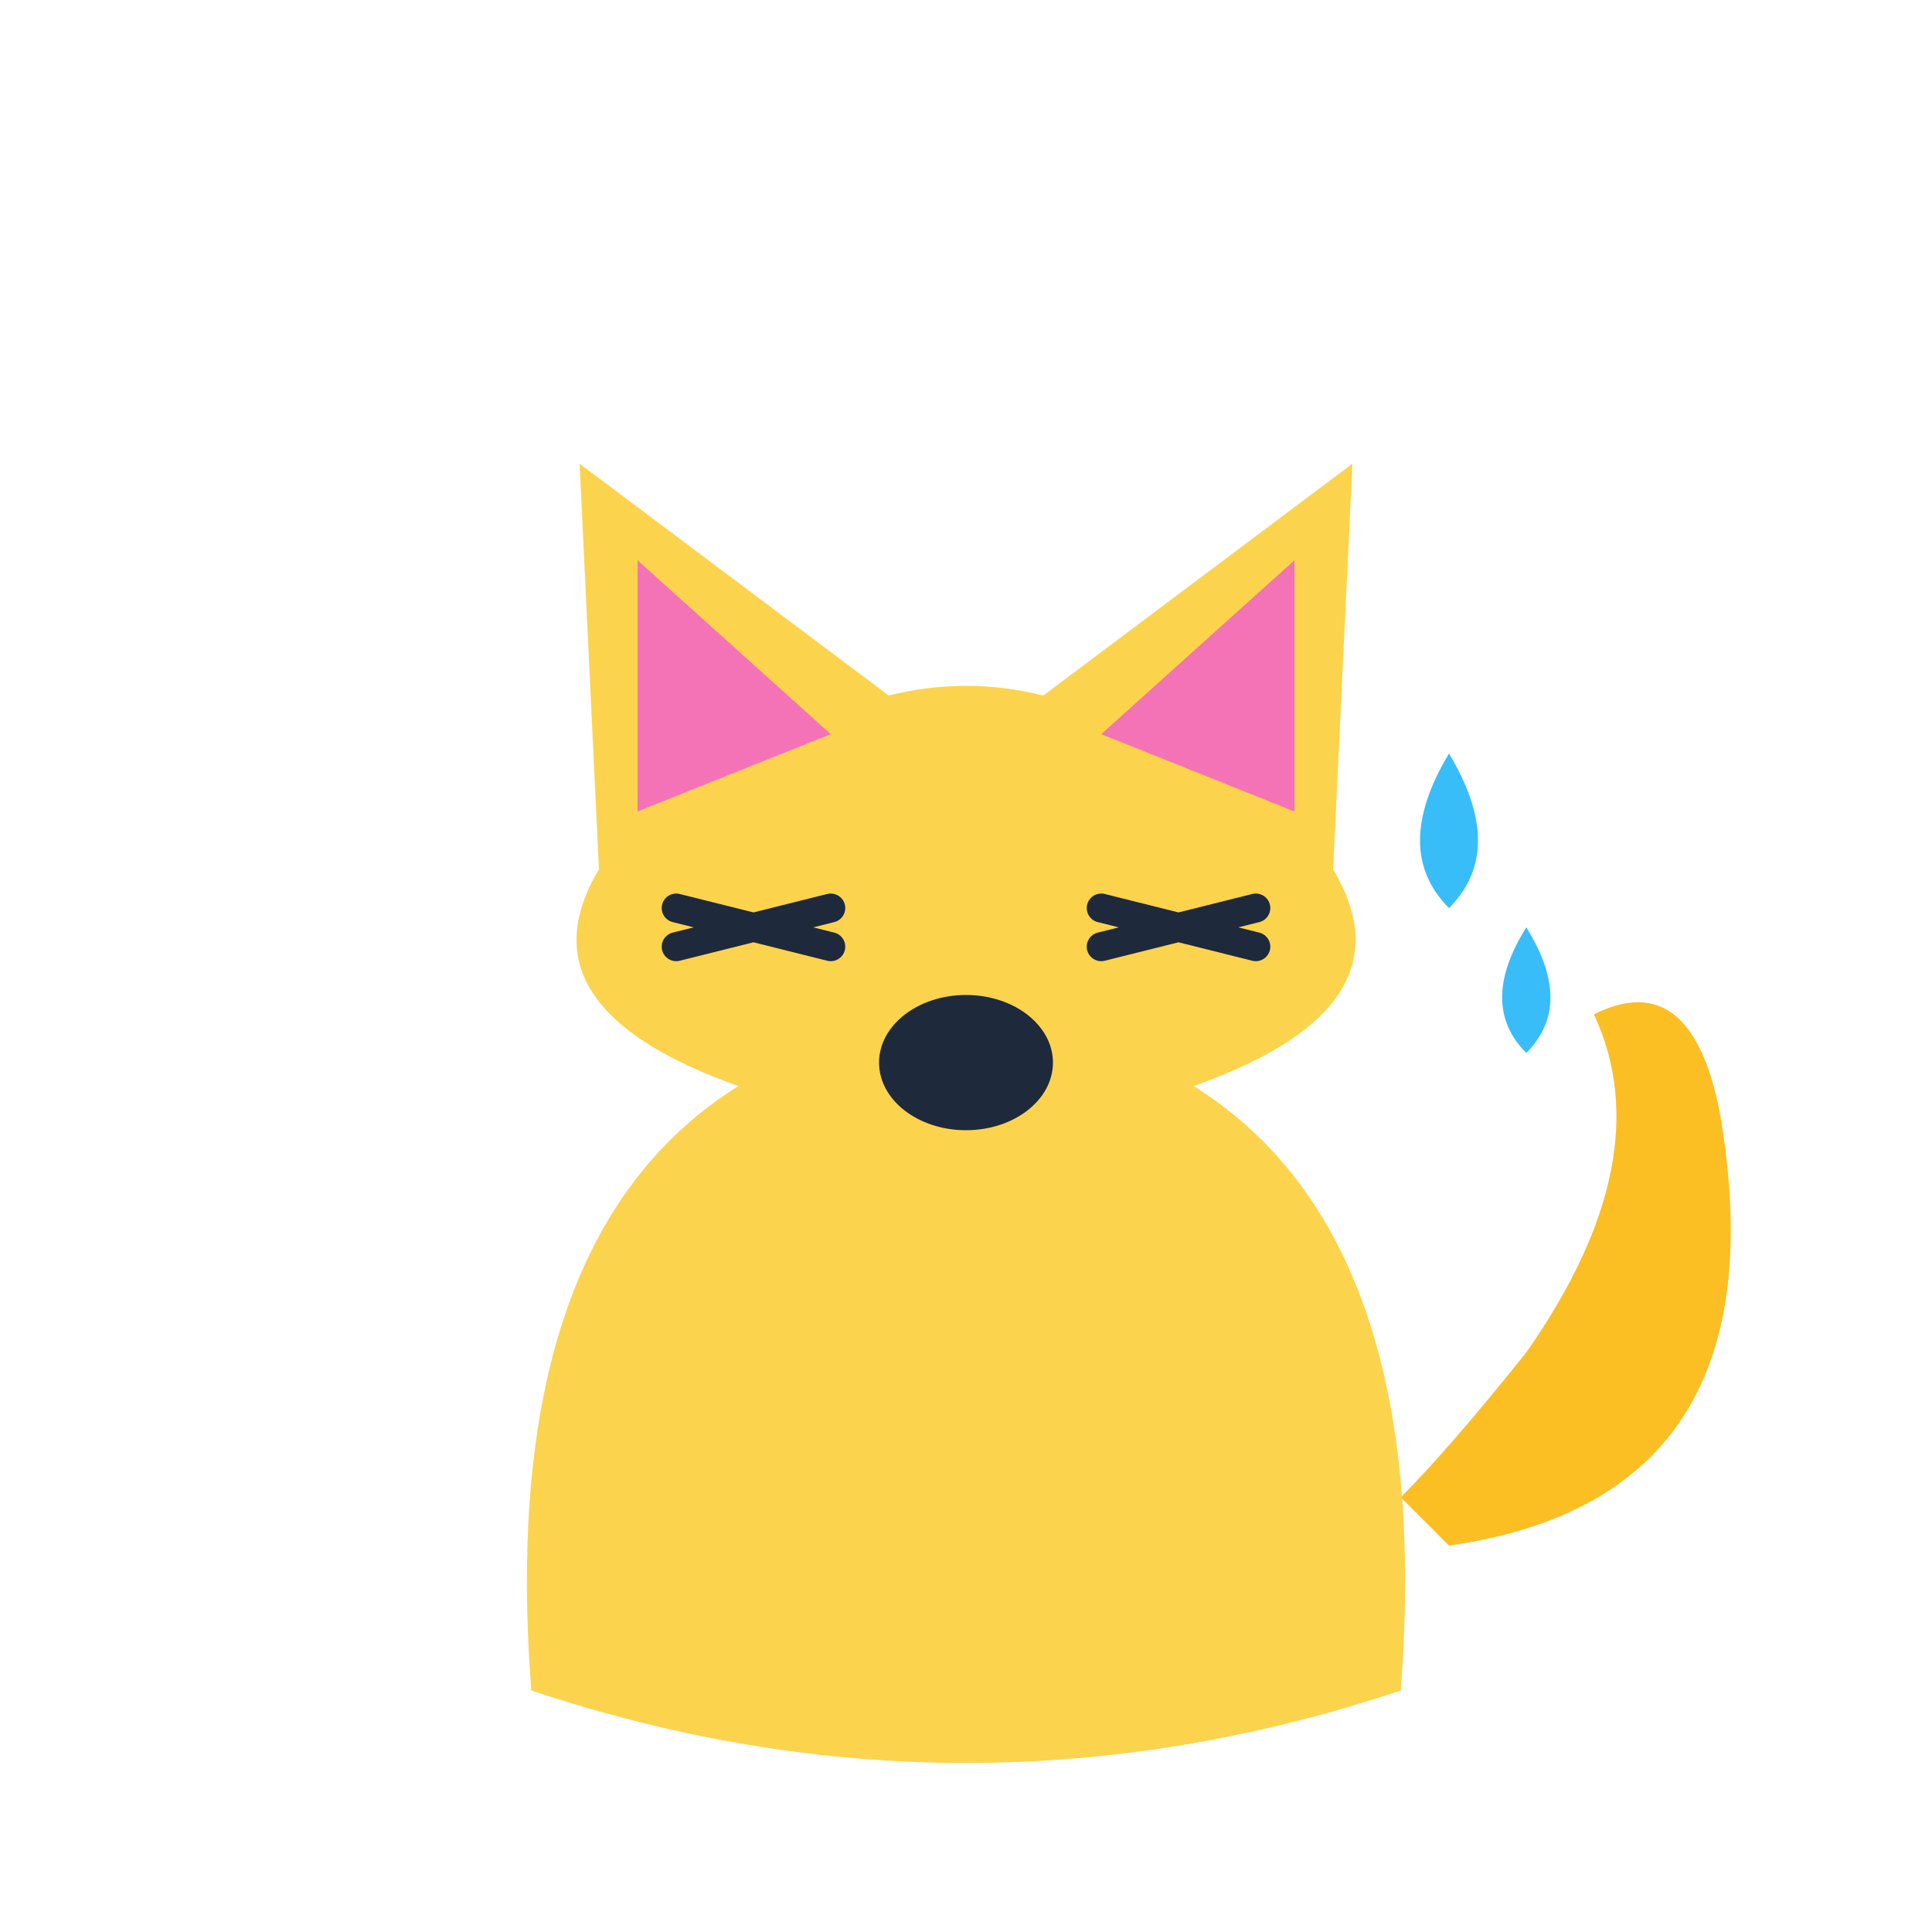
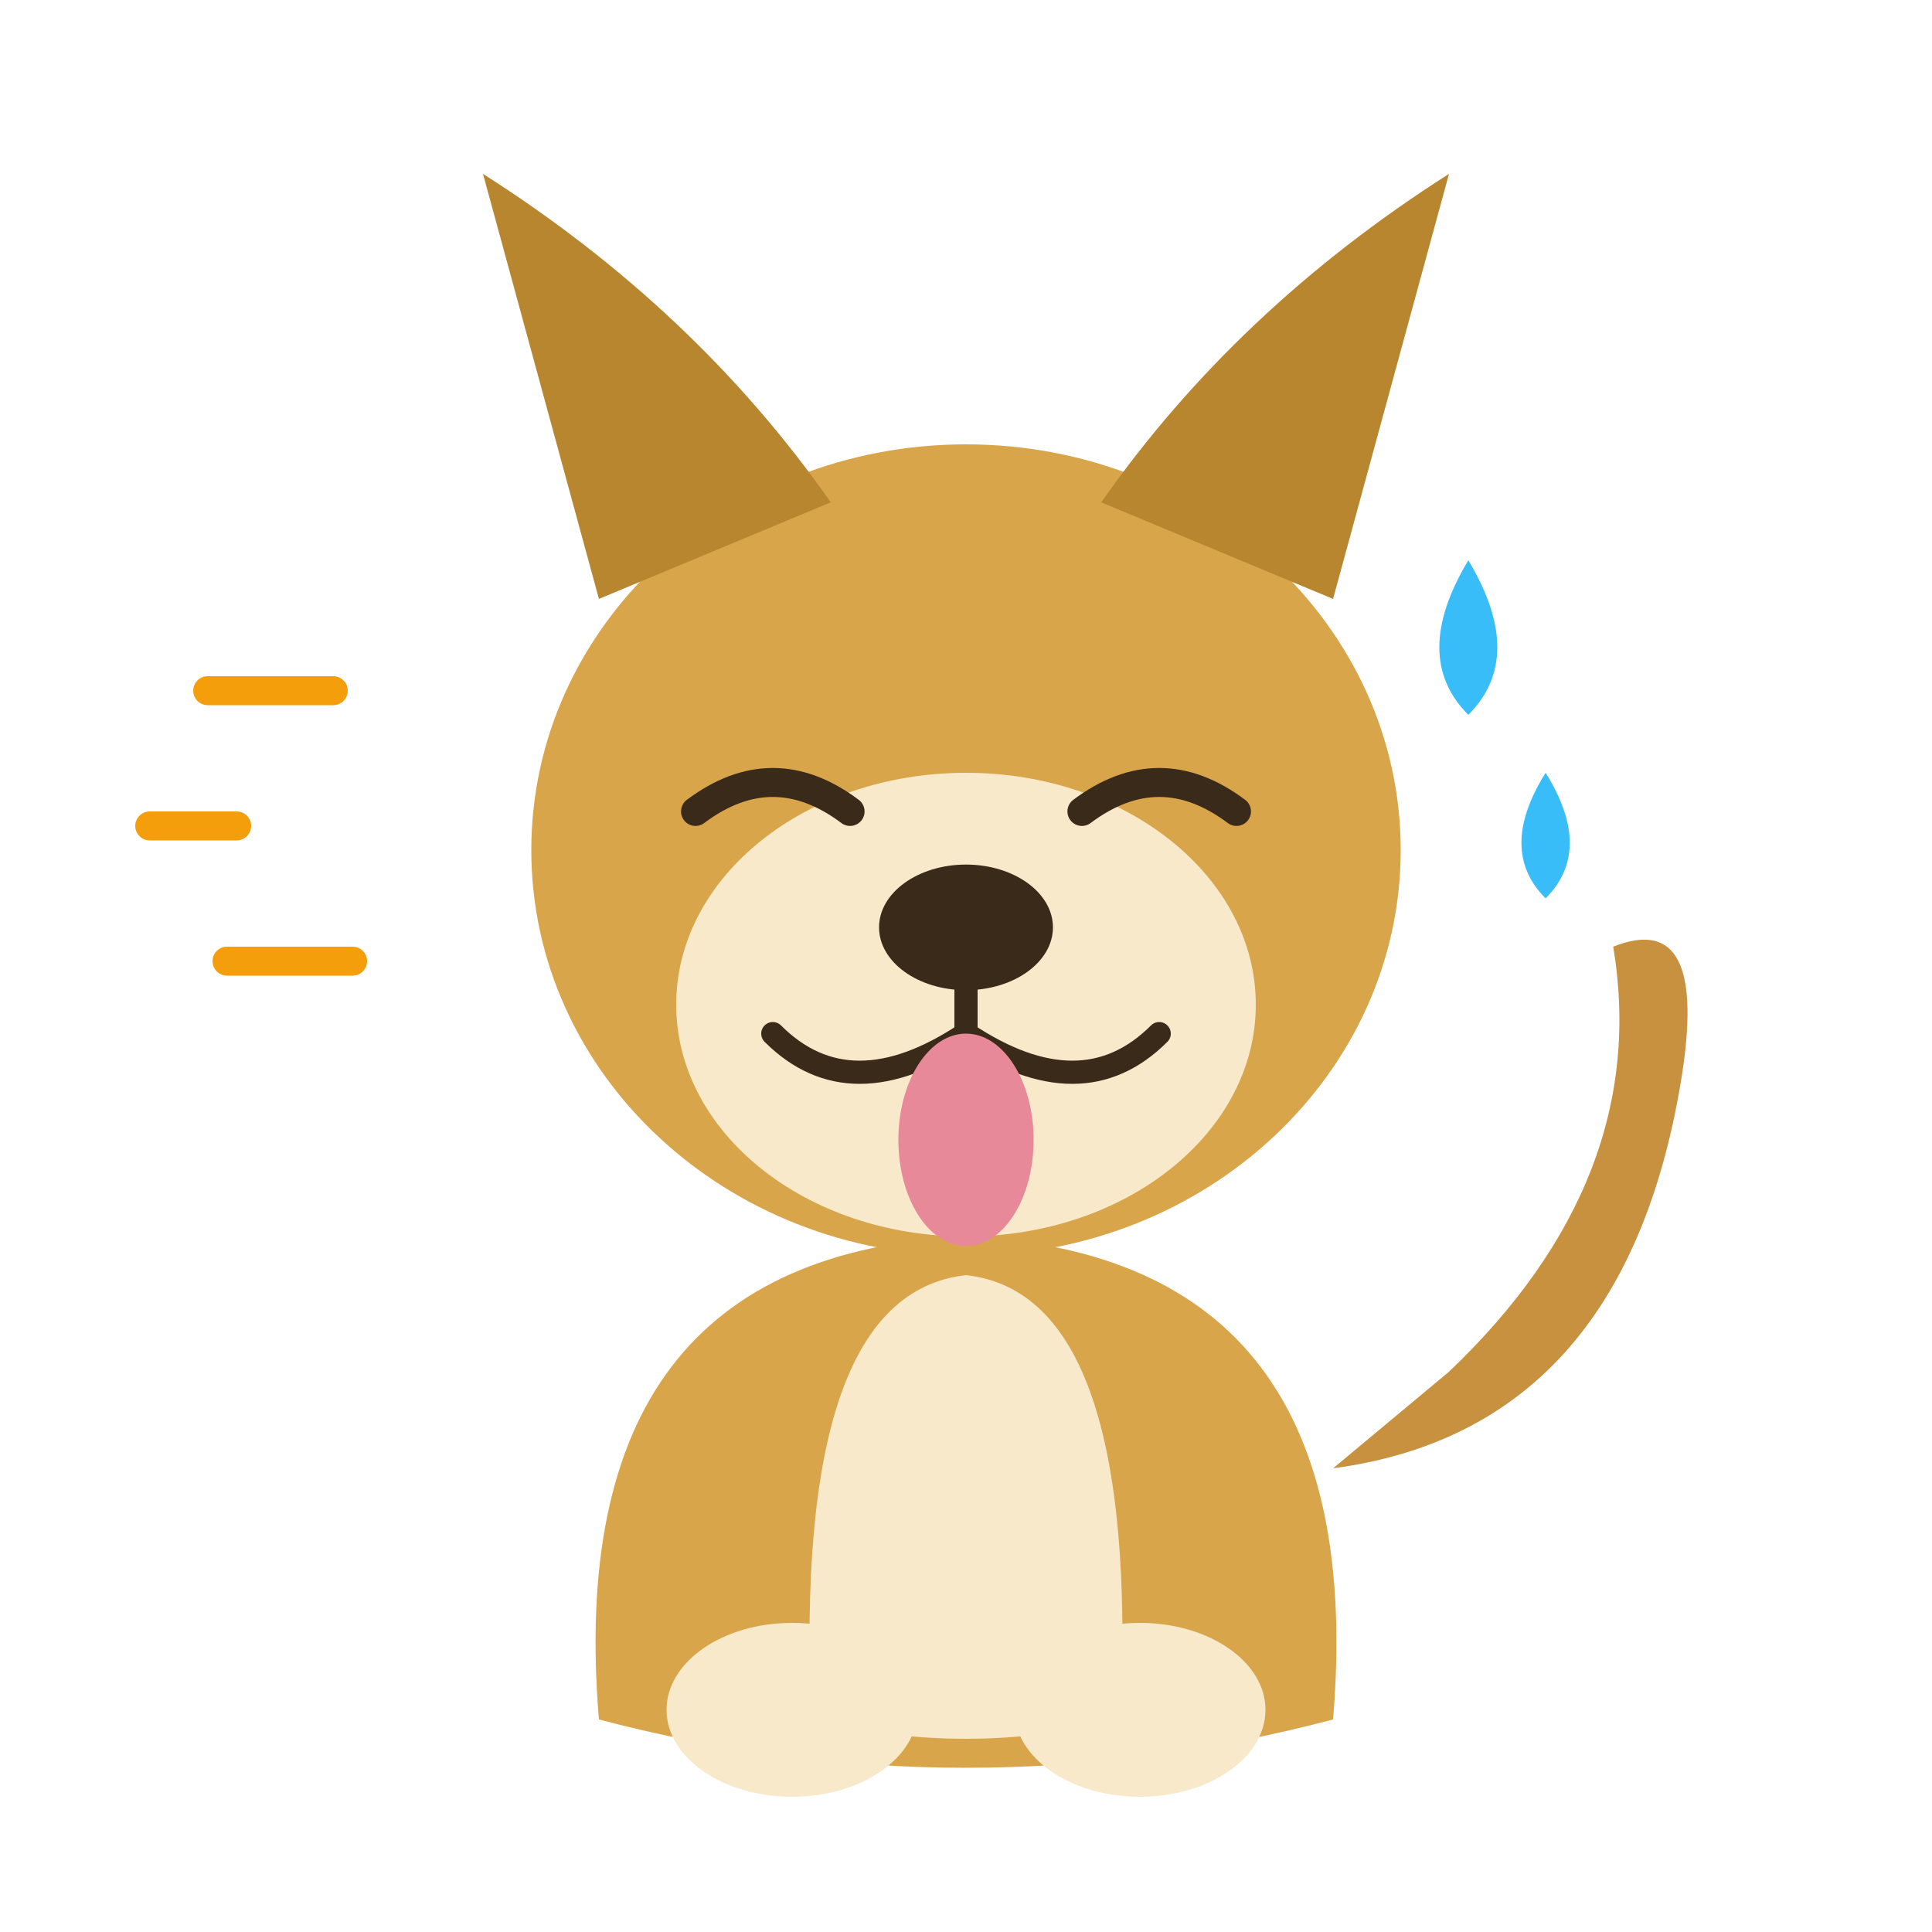
<svg xmlns="http://www.w3.org/2000/svg" viewBox="0 0 200 200" width="200" height="200">
  <style>
-     .shake { animation: shake .5s ease-in-out infinite; transform-origin: 100px 140px; }
-     .sweat { animation: drip 1.2s ease-in infinite; }
-     .body { animation: breathe 1s ease-in-out infinite; transform-origin: 100px 170px; }
+     .shake { animation: shake .35s ease-in-out infinite; transform-origin: 100px 140px; }
+     .sweat { animation: drip 1s ease-in infinite; }
+     .sweat2 { animation: drip 1s ease-in .4s infinite; }
+     .body { animation: pant 0.5s ease-in-out infinite; transform-origin: 100px 178px; }
+     .dash { animation: dash .6s linear infinite; }
    @keyframes shake { 0%,100%{transform:translateX(0)} 25%{transform:translateX(-2px)} 75%{transform:translateX(2px)} }
-     @keyframes breathe { 0%,100%{transform:scale(1)} 50%{transform:scale(1.03,.97)} }
-     @keyframes drip { 0%{transform:translateY(0);opacity:0} 30%{opacity:1} 100%{transform:translateY(22px);opacity:0} }
+     @keyframes pant { 0%,100%{transform:scale(1)} 50%{transform:scale(1.03,.97)} }
+     @keyframes drip { 0%{transform:translateY(0);opacity:0} 30%{opacity:1} 100%{transform:translateY(20px);opacity:0} }
+     @keyframes dash { 0%{opacity:.15} 50%{opacity:.7} 100%{opacity:.15} }
  </style>
  <g class="shake">
+     <g class="dash" fill="#f59e0b">
+       <rect x="20" y="70" width="16" height="3" rx="1.5" />
+       <rect x="14" y="84" width="12" height="3" rx="1.5" />
+       <rect x="22" y="98" width="16" height="3" rx="1.5" />
+     </g>
    <g class="body">
-       <path d="M150 160 Q185 155 178 115 Q175 100 165 105 Q172 120 158 140 Q150 150 145 155Z" fill="#fbbf24" />
-       <path d="M55 175 Q50 110 100 105 Q150 110 145 175 Q100 190 55 175Z" fill="#fcd34d" />
-       <path d="M62 90 L60 48 L92 72 Q100 70 108 72 L140 48 L138 90 Q150 110 100 118 Q50 110 62 90Z" fill="#fcd34d" />
-       <path d="M66 84 L66 58 L86 76Z" fill="#f472b6" />
-       <path d="M134 84 L134 58 L114 76Z" fill="#f472b6" />
-       <path d="M70 94 L86 98 M86 94 L70 98" stroke="#1e293b" stroke-width="3" stroke-linecap="round" />
-       <path d="M114 98 L130 94 M114 94 L130 98" stroke="#1e293b" stroke-width="3" stroke-linecap="round" />
-       <ellipse cx="100" cy="110" rx="9" ry="7" fill="#1e293b" />
-       <path class="sweat" d="M150 78 Q156 88 150 94 Q144 88 150 78Z" fill="#38bdf8" />
-       <path class="sweat" style="animation-delay:.5s" d="M158 96 Q163 104 158 109 Q153 104 158 96Z" fill="#38bdf8" />
+       <path d="M138 152 Q168 148 174 112 Q177 94 167 98 Q171 122 150 142 Z" fill="#c8913f" />
+       <path d="M62 178 Q58 130 100 128 Q142 130 138 178 Q100 188 62 178Z" fill="#d9a54a" />
+       <path d="M100 132 Q118 134 116 178 Q100 182 84 178 Q82 134 100 132Z" fill="#f7e9c9" />
+       <ellipse cx="82" cy="177" rx="13" ry="9" fill="#f7e9c9" />
+       <ellipse cx="118" cy="177" rx="13" ry="9" fill="#f7e9c9" />
+       <ellipse cx="100" cy="88" rx="45" ry="42" fill="#d9a54a" />
+       <path d="M62 62 L50 18 Q72 32 86 52 Z" fill="#b8862f" />
+       <path d="M138 62 L150 18 Q128 32 114 52 Z" fill="#b8862f" />
+       <ellipse cx="100" cy="104" rx="30" ry="24" fill="#f7e9c9" />
+       <path d="M72 84 Q80 78 88 84" fill="none" stroke="#3a2a1a" stroke-width="3" stroke-linecap="round" />
+       <path d="M112 84 Q120 78 128 84" fill="none" stroke="#3a2a1a" stroke-width="3" stroke-linecap="round" />
+       <ellipse cx="100" cy="96" rx="9" ry="6.5" fill="#3a2a1a" />
+       <path d="M100 102 L100 107 M100 107 Q88 115 80 107 M100 107 Q112 115 120 107" fill="none" stroke="#3a2a1a" stroke-width="2.4" stroke-linecap="round" />
+       <ellipse cx="100" cy="118" rx="7" ry="11" fill="#e8899a" />
+       <path class="sweat" d="M152 58 Q158 68 152 74 Q146 68 152 58Z" fill="#38bdf8" />
+       <path class="sweat2" d="M160 80 Q165 88 160 93 Q155 88 160 80Z" fill="#38bdf8" />
    </g>
  </g>
</svg>
